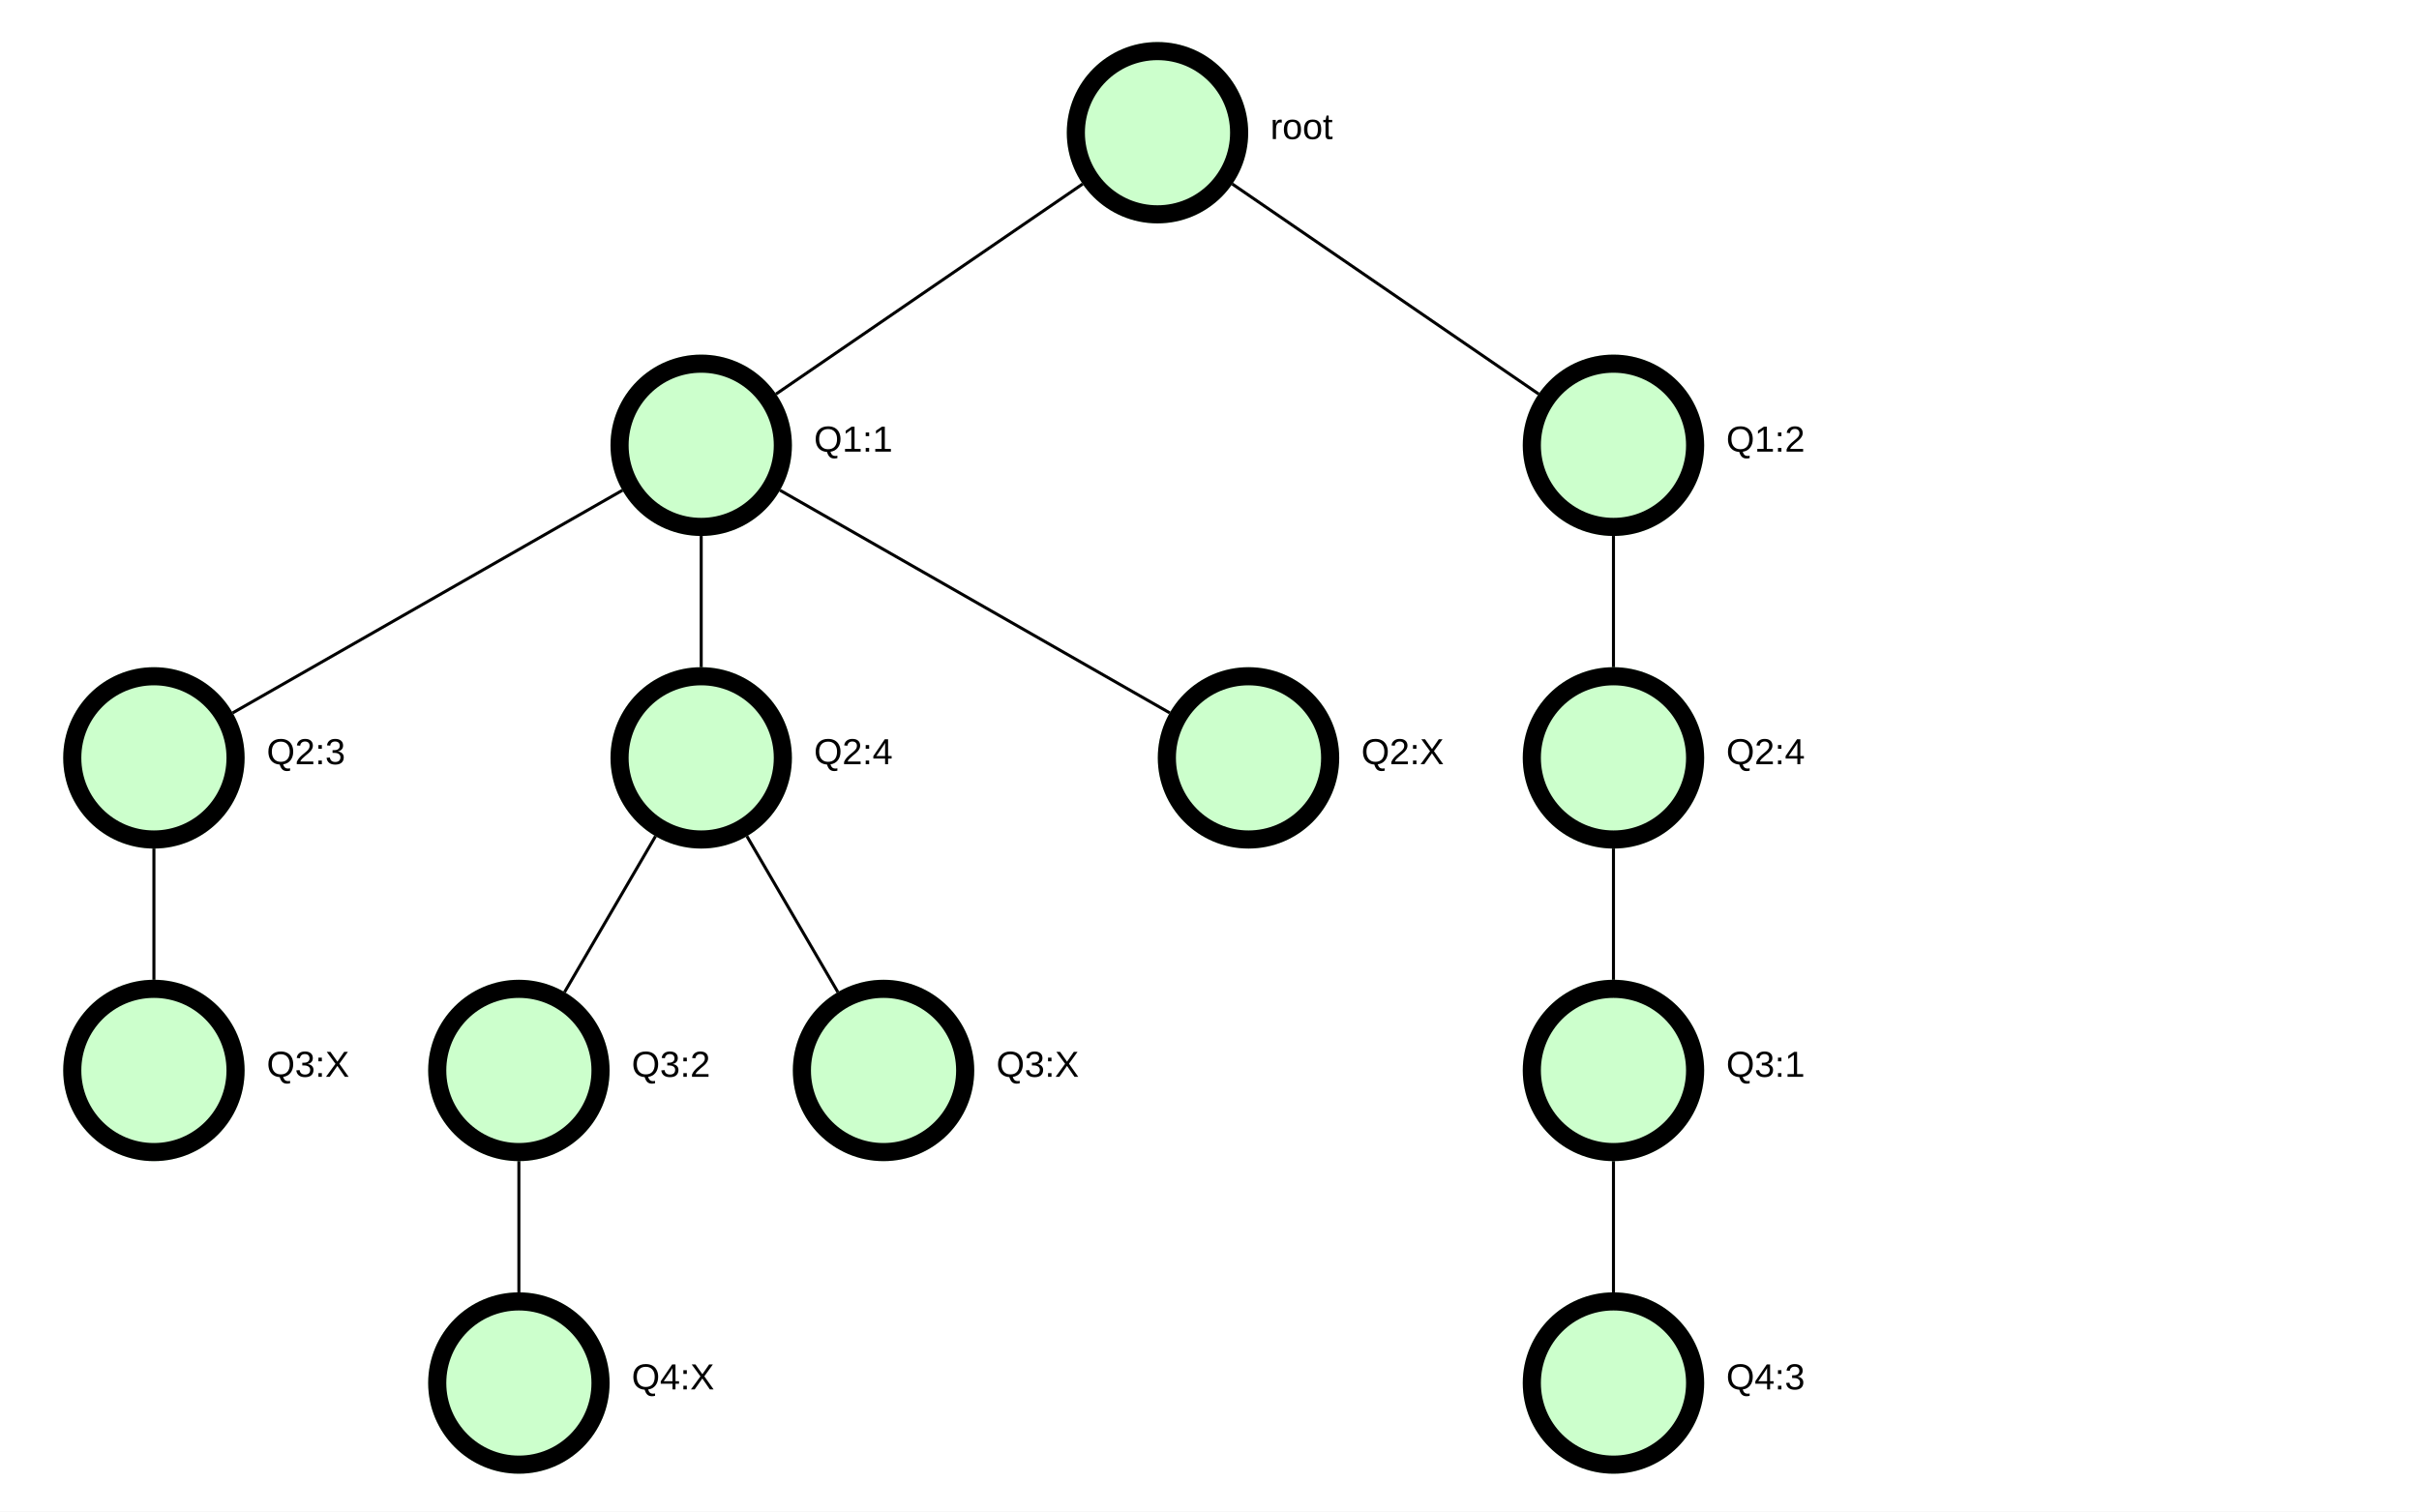
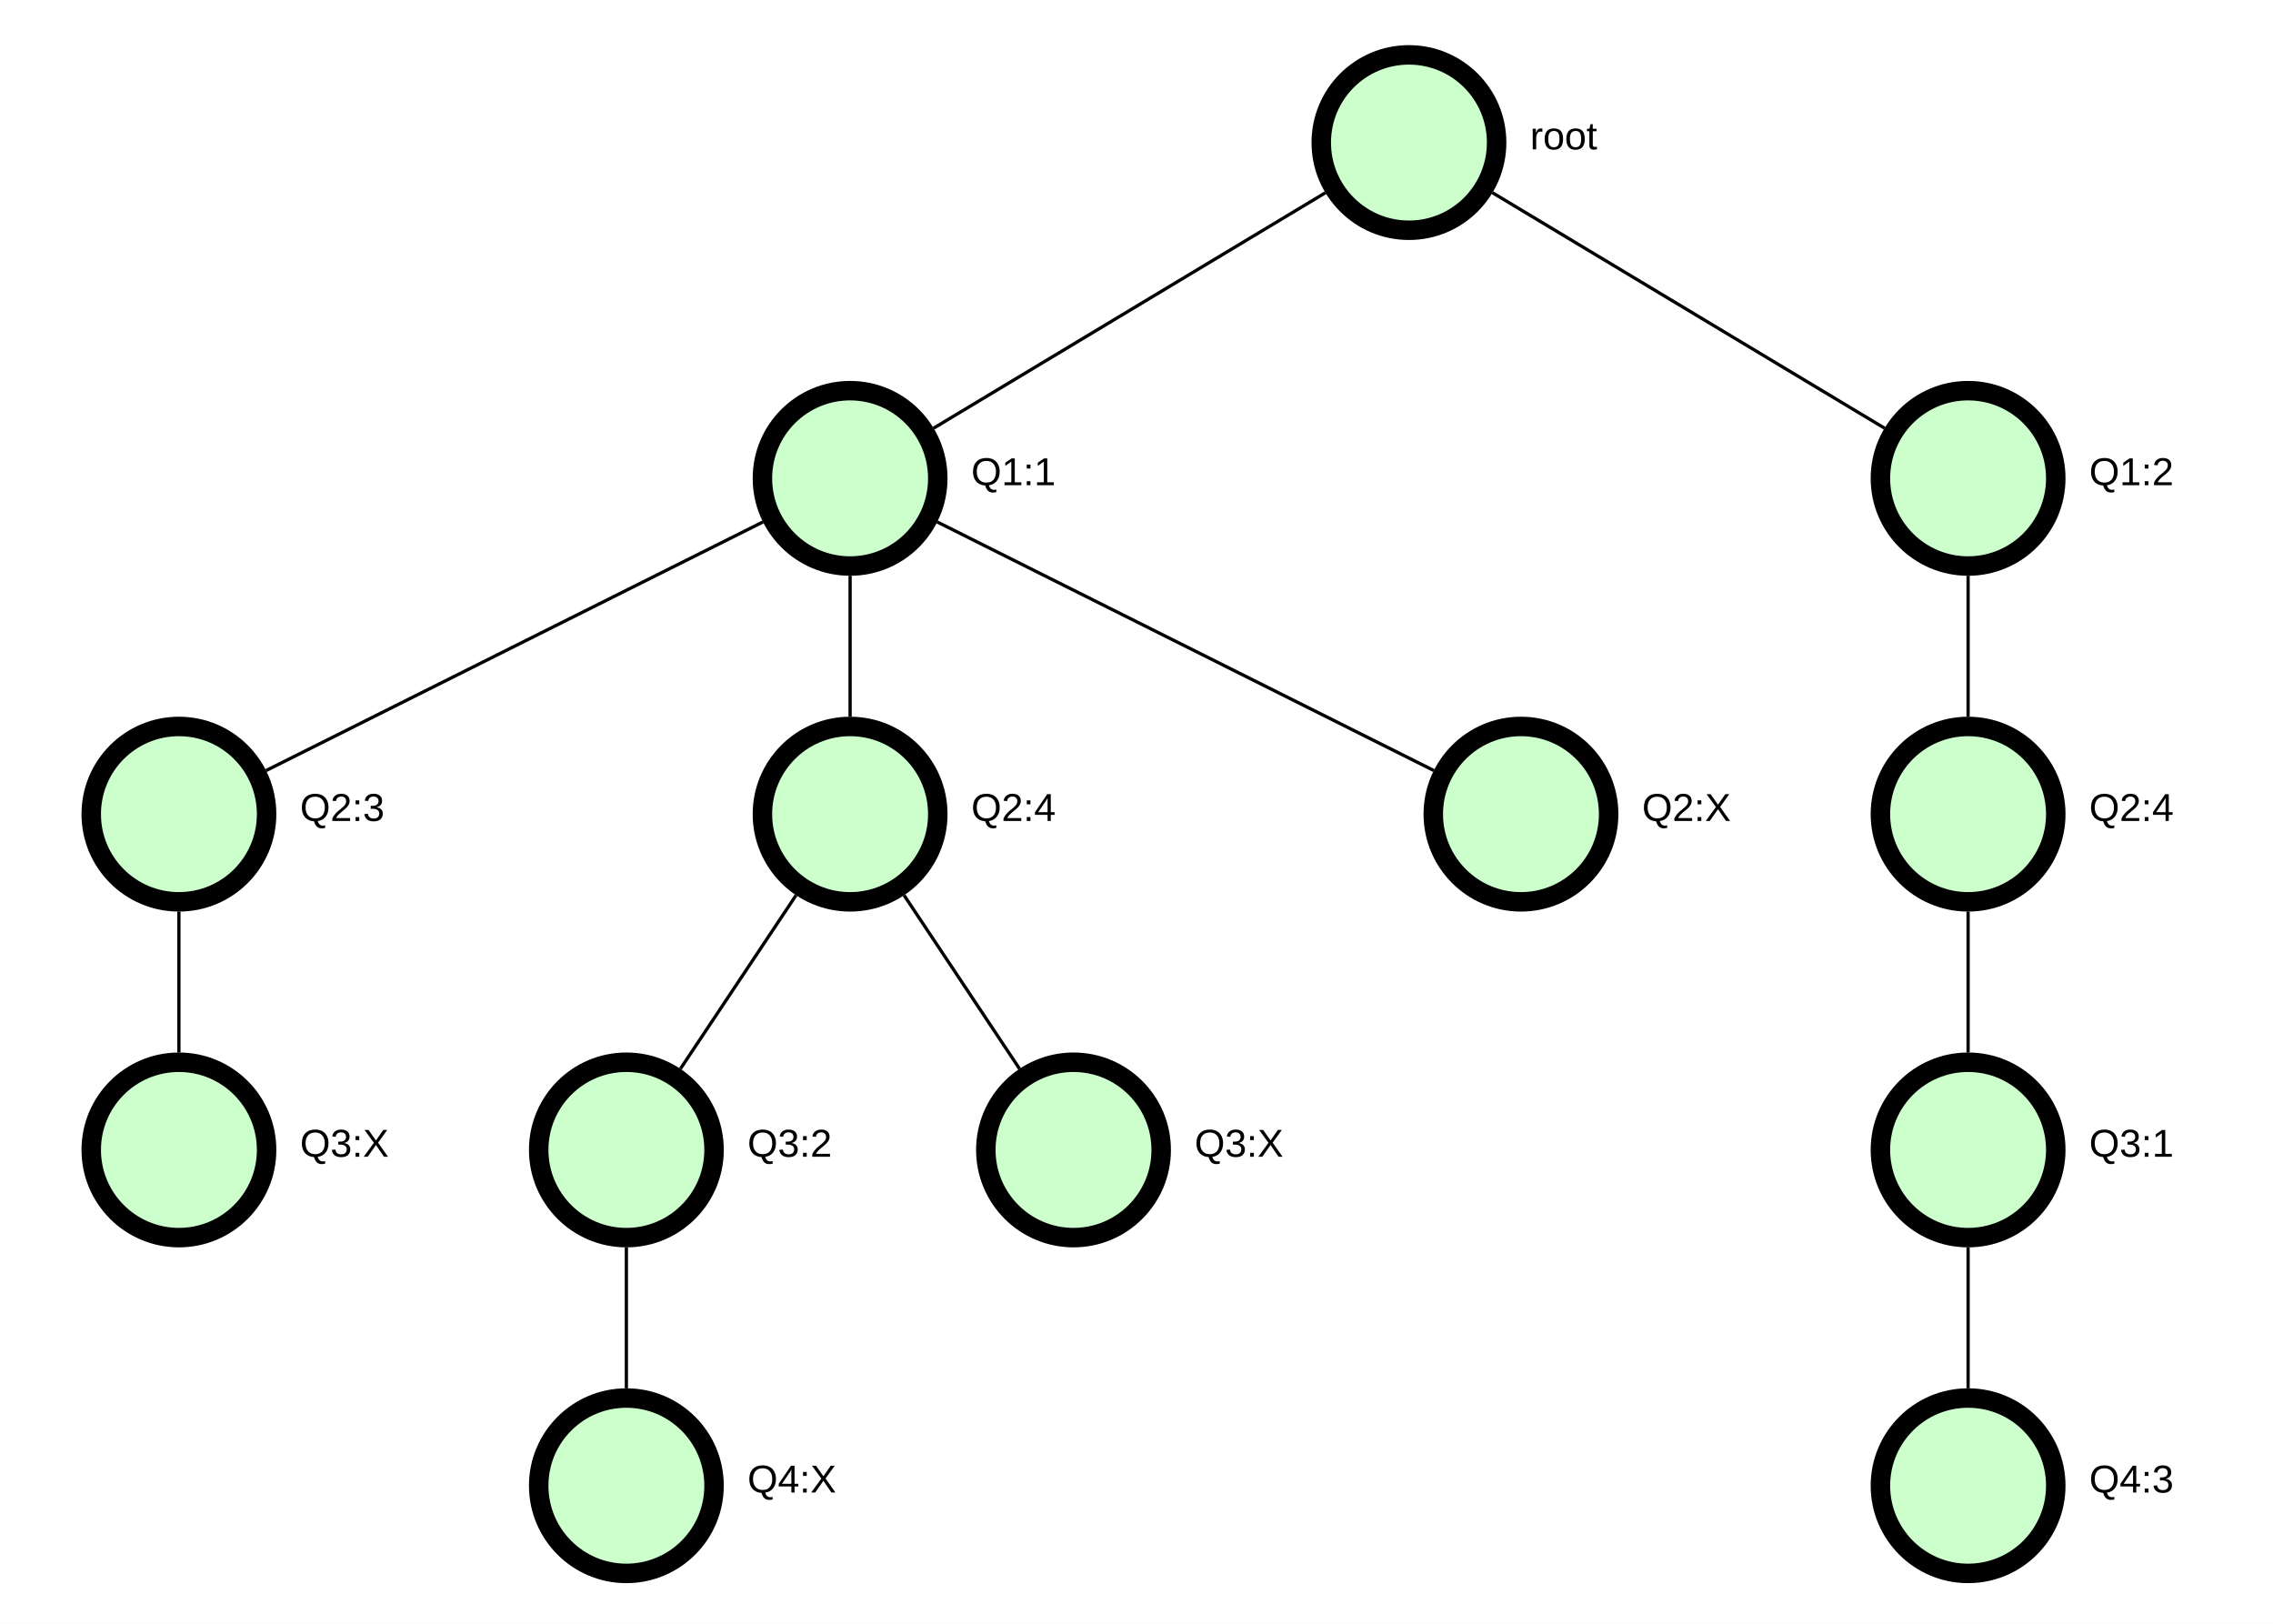
- <svg xmlns="http://www.w3.org/2000/svg" xmlns:xlink="http://www.w3.org/1999/xlink" width="800" height="500" viewBox="0 0 800 500">
+ <svg xmlns="http://www.w3.org/2000/svg" xmlns:xlink="http://www.w3.org/1999/xlink" width="700" height="500" viewBox="0 0 700 500">
  <g id="gnuplot_canvas">
-     <rect x="0" y="0" width="800" height="500" fill="#ffffff" />
+     <rect x="0" y="0" width="700" height="500" fill="#ffffff" />
    <defs>
      <circle id="gpDot" r="0.5" stroke-width="0.5" stroke="currentColor" />
      <path id="gpPt0" stroke-width="0.222" stroke="currentColor" d="M-1,0 h2 M0,-1 v2" />
      <path id="gpPt1" stroke-width="0.222" stroke="currentColor" d="M-1,-1 L1,1 M1,-1 L-1,1" />
      <path id="gpPt2" stroke-width="0.222" stroke="currentColor" d="M-1,0 L1,0 M0,-1 L0,1 M-1,-1 L1,1 M-1,1 L1,-1" />
      <rect id="gpPt3" stroke-width="0.222" stroke="currentColor" x="-1" y="-1" width="2" height="2" />
      <rect id="gpPt4" stroke-width="0.222" stroke="currentColor" fill="currentColor" x="-1" y="-1" width="2" height="2" />
      <circle id="gpPt5" stroke-width="0.222" stroke="currentColor" cx="0" cy="0" r="1" />
      <use xlink:href="#gpPt5" id="gpPt6" fill="currentColor" stroke="none" />
      <path id="gpPt7" stroke-width="0.222" stroke="currentColor" d="M0,-1.33 L-1.33,0.67 L1.33,0.67 z" />
      <use xlink:href="#gpPt7" id="gpPt8" fill="currentColor" stroke="none" />
      <use xlink:href="#gpPt7" id="gpPt9" stroke="currentColor" transform="rotate(180)" />
      <use xlink:href="#gpPt9" id="gpPt10" fill="currentColor" stroke="none" />
      <use xlink:href="#gpPt3" id="gpPt11" stroke="currentColor" transform="rotate(45)" />
      <use xlink:href="#gpPt11" id="gpPt12" fill="currentColor" stroke="none" />
      <path id="gpPt13" stroke-width="0.222" stroke="currentColor" d="M0,1.330 L1.265,0.411 L0.782,-1.067 L-0.782,-1.076 L-1.265,0.411 z" />
      <use xlink:href="#gpPt13" id="gpPt14" fill="currentColor" stroke="none" />
      <filter id="textbox" filterUnits="objectBoundingBox" x="0" y="0" height="1" width="1">
        <feFlood flood-color="#FFFFFF" flood-opacity="1" result="bgnd" />
        <feComposite in="SourceGraphic" in2="bgnd" operator="atop" />
      </filter>
      <filter id="greybox" filterUnits="objectBoundingBox" x="0" y="0" height="1" width="1">
        <feFlood flood-color="lightgrey" flood-opacity="1" result="grey" />
        <feComposite in="SourceGraphic" in2="grey" operator="atop" />
      </filter>
    </defs>
    <g fill="none" color="#FFFFFF" stroke="currentColor" stroke-width="1.00" stroke-linecap="butt" stroke-linejoin="miter">
</g>
    <g fill="none" color="black" stroke="currentColor" stroke-width="1.00" stroke-linecap="butt" stroke-linejoin="miter">
</g>
    <g fill="none" color="black" stroke="currentColor" stroke-width="1.00" stroke-linecap="butt" stroke-linejoin="miter">
</g>
    <g id="gnuplot_plot_1">
      <g fill="none" color="black" stroke="currentColor" stroke-width="1.00" stroke-linecap="butt" stroke-linejoin="miter">
</g>
      <g fill="none" color="black" stroke="currentColor" stroke-width="1.00" stroke-linecap="butt" stroke-linejoin="miter">
-         <path stroke="black" d="M231.9,147.3 L382.8,43.9 M50.9,250.7 L231.9,147.3 M50.9,354.1 L50.9,250.7 M231.9,250.7 L231.9,147.3   M171.6,354.1 L231.9,250.7 M171.6,457.5 L171.6,354.1 M292.2,354.1 L231.9,250.7 M412.9,250.7 L231.9,147.3   M533.6,147.3 L382.8,43.9 M533.6,250.7 L533.6,147.3 M533.6,354.1 L533.6,250.7 M533.6,457.5 L533.6,354.1    " />
+         <path stroke="black" d="M261.8,147.3 L433.9,43.9 M55.1,250.7 L261.8,147.3 M55.1,354.1 L55.1,250.7 M261.8,250.7 L261.8,147.3   M192.9,354.1 L261.8,250.7 M192.9,457.5 L192.9,354.1 M330.6,354.1 L261.8,250.7 M468.4,250.7 L261.8,147.3   M606.1,147.3 L433.9,43.9 M606.1,250.7 L606.1,147.3 M606.1,354.1 L606.1,250.7 M606.1,457.5 L606.1,354.1    " />
      </g>
    </g>
    <g id="gnuplot_plot_2">
      <g fill="none" color="black" stroke="currentColor" stroke-width="1.00" stroke-linecap="butt" stroke-linejoin="miter">
-         <use xlink:href="#gpPt6" transform="translate(382.8,43.9) scale(27.00)" color="rgb(204, 255, 204)" />
-         <use xlink:href="#gpPt6" transform="translate(231.9,147.3) scale(27.00)" color="rgb(204, 255, 204)" />
-         <use xlink:href="#gpPt6" transform="translate(50.9,250.7) scale(27.00)" color="rgb(204, 255, 204)" />
-         <use xlink:href="#gpPt6" transform="translate(50.9,354.1) scale(27.00)" color="rgb(204, 255, 204)" />
-         <use xlink:href="#gpPt6" transform="translate(231.9,250.7) scale(27.00)" color="rgb(204, 255, 204)" />
-         <use xlink:href="#gpPt6" transform="translate(171.6,354.1) scale(27.00)" color="rgb(204, 255, 204)" />
-         <use xlink:href="#gpPt6" transform="translate(171.6,457.5) scale(27.00)" color="rgb(204, 255, 204)" />
-         <use xlink:href="#gpPt6" transform="translate(292.2,354.1) scale(27.00)" color="rgb(204, 255, 204)" />
-         <use xlink:href="#gpPt6" transform="translate(412.9,250.7) scale(27.00)" color="rgb(204, 255, 204)" />
-         <use xlink:href="#gpPt6" transform="translate(533.6,147.3) scale(27.00)" color="rgb(204, 255, 204)" />
-         <use xlink:href="#gpPt6" transform="translate(533.6,250.7) scale(27.00)" color="rgb(204, 255, 204)" />
-         <use xlink:href="#gpPt6" transform="translate(533.6,354.1) scale(27.00)" color="rgb(204, 255, 204)" />
-         <use xlink:href="#gpPt6" transform="translate(533.6,457.5) scale(27.00)" color="rgb(204, 255, 204)" />
+         <use xlink:href="#gpPt6" transform="translate(433.9,43.9) scale(27.00)" color="rgb(204, 255, 204)" />
+         <use xlink:href="#gpPt6" transform="translate(261.8,147.3) scale(27.00)" color="rgb(204, 255, 204)" />
+         <use xlink:href="#gpPt6" transform="translate(55.1,250.7) scale(27.00)" color="rgb(204, 255, 204)" />
+         <use xlink:href="#gpPt6" transform="translate(55.1,354.1) scale(27.00)" color="rgb(204, 255, 204)" />
+         <use xlink:href="#gpPt6" transform="translate(261.8,250.7) scale(27.00)" color="rgb(204, 255, 204)" />
+         <use xlink:href="#gpPt6" transform="translate(192.9,354.1) scale(27.00)" color="rgb(204, 255, 204)" />
+         <use xlink:href="#gpPt6" transform="translate(192.9,457.5) scale(27.00)" color="rgb(204, 255, 204)" />
+         <use xlink:href="#gpPt6" transform="translate(330.6,354.1) scale(27.00)" color="rgb(204, 255, 204)" />
+         <use xlink:href="#gpPt6" transform="translate(468.4,250.7) scale(27.00)" color="rgb(204, 255, 204)" />
+         <use xlink:href="#gpPt6" transform="translate(606.1,147.3) scale(27.00)" color="rgb(204, 255, 204)" />
+         <use xlink:href="#gpPt6" transform="translate(606.1,250.7) scale(27.00)" color="rgb(204, 255, 204)" />
+         <use xlink:href="#gpPt6" transform="translate(606.1,354.1) scale(27.00)" color="rgb(204, 255, 204)" />
+         <use xlink:href="#gpPt6" transform="translate(606.1,457.5) scale(27.00)" color="rgb(204, 255, 204)" />
      </g>
    </g>
    <g id="gnuplot_plot_3">
      <g fill="none" color="#FFFFFF" stroke="rgb(204, 255, 204)" stroke-width="1.50" stroke-linecap="butt" stroke-linejoin="miter">
</g>
      <g fill="none" color="black" stroke="currentColor" stroke-width="1.50" stroke-linecap="butt" stroke-linejoin="miter">
-         <use xlink:href="#gpPt5" transform="translate(382.8,43.9) scale(27.00)" color="rgb(  0,   0,   0)" />
-         <use xlink:href="#gpPt5" transform="translate(231.9,147.3) scale(27.00)" color="rgb(  0,   0,   0)" />
-         <use xlink:href="#gpPt5" transform="translate(50.9,250.7) scale(27.00)" color="rgb(  0,   0,   0)" />
-         <use xlink:href="#gpPt5" transform="translate(50.9,354.1) scale(27.00)" color="rgb(  0,   0,   0)" />
-         <use xlink:href="#gpPt5" transform="translate(231.9,250.7) scale(27.00)" color="rgb(  0,   0,   0)" />
-         <use xlink:href="#gpPt5" transform="translate(171.6,354.1) scale(27.00)" color="rgb(  0,   0,   0)" />
-         <use xlink:href="#gpPt5" transform="translate(171.6,457.5) scale(27.00)" color="rgb(  0,   0,   0)" />
-         <use xlink:href="#gpPt5" transform="translate(292.2,354.1) scale(27.00)" color="rgb(  0,   0,   0)" />
-         <use xlink:href="#gpPt5" transform="translate(412.9,250.7) scale(27.00)" color="rgb(  0,   0,   0)" />
-         <use xlink:href="#gpPt5" transform="translate(533.6,147.3) scale(27.00)" color="rgb(  0,   0,   0)" />
-         <use xlink:href="#gpPt5" transform="translate(533.6,250.7) scale(27.00)" color="rgb(  0,   0,   0)" />
-         <use xlink:href="#gpPt5" transform="translate(533.6,354.1) scale(27.00)" color="rgb(  0,   0,   0)" />
-         <use xlink:href="#gpPt5" transform="translate(533.6,457.5) scale(27.00)" color="rgb(  0,   0,   0)" />
+         <use xlink:href="#gpPt5" transform="translate(433.9,43.9) scale(27.00)" color="rgb(  0,   0,   0)" />
+         <use xlink:href="#gpPt5" transform="translate(261.8,147.3) scale(27.00)" color="rgb(  0,   0,   0)" />
+         <use xlink:href="#gpPt5" transform="translate(55.1,250.7) scale(27.00)" color="rgb(  0,   0,   0)" />
+         <use xlink:href="#gpPt5" transform="translate(55.1,354.1) scale(27.00)" color="rgb(  0,   0,   0)" />
+         <use xlink:href="#gpPt5" transform="translate(261.8,250.7) scale(27.00)" color="rgb(  0,   0,   0)" />
+         <use xlink:href="#gpPt5" transform="translate(192.9,354.1) scale(27.00)" color="rgb(  0,   0,   0)" />
+         <use xlink:href="#gpPt5" transform="translate(192.9,457.5) scale(27.00)" color="rgb(  0,   0,   0)" />
+         <use xlink:href="#gpPt5" transform="translate(330.6,354.1) scale(27.00)" color="rgb(  0,   0,   0)" />
+         <use xlink:href="#gpPt5" transform="translate(468.4,250.7) scale(27.00)" color="rgb(  0,   0,   0)" />
+         <use xlink:href="#gpPt5" transform="translate(606.1,147.3) scale(27.00)" color="rgb(  0,   0,   0)" />
+         <use xlink:href="#gpPt5" transform="translate(606.1,250.7) scale(27.00)" color="rgb(  0,   0,   0)" />
+         <use xlink:href="#gpPt5" transform="translate(606.1,354.1) scale(27.00)" color="rgb(  0,   0,   0)" />
+         <use xlink:href="#gpPt5" transform="translate(606.1,457.5) scale(27.00)" color="rgb(  0,   0,   0)" />
      </g>
    </g>
    <g id="gnuplot_plot_4">
      <g fill="none" color="#FFFFFF" stroke="rgb(  0,   0,   0)" stroke-width="1.00" stroke-linecap="butt" stroke-linejoin="miter">
</g>
      <g fill="none" color="black" stroke="currentColor" stroke-width="1.00" stroke-linecap="butt" stroke-linejoin="miter">
-         <g transform="translate(420.1,46.0)" stroke="none" fill="black" font-family="Arial" font-size="12.00" text-anchor="start">
+         <g transform="translate(471.2,46.0)" stroke="none" fill="black" font-family="Arial" font-size="12.00" text-anchor="start">
          <text>
            <tspan font-family="Arial">root</tspan>
          </text>
        </g>
-         <g transform="translate(269.2,149.4)" stroke="none" fill="black" font-family="Arial" font-size="12.00" text-anchor="start">
+         <g transform="translate(299.1,149.4)" stroke="none" fill="black" font-family="Arial" font-size="12.00" text-anchor="start">
          <text>
            <tspan font-family="Arial">Q1:1</tspan>
          </text>
        </g>
-         <g transform="translate(88.2,252.8)" stroke="none" fill="black" font-family="Arial" font-size="12.00" text-anchor="start">
+         <g transform="translate(92.4,252.8)" stroke="none" fill="black" font-family="Arial" font-size="12.00" text-anchor="start">
          <text>
            <tspan font-family="Arial">Q2:3</tspan>
          </text>
        </g>
-         <g transform="translate(88.2,356.2)" stroke="none" fill="black" font-family="Arial" font-size="12.00" text-anchor="start">
+         <g transform="translate(92.4,356.2)" stroke="none" fill="black" font-family="Arial" font-size="12.00" text-anchor="start">
          <text>
            <tspan font-family="Arial">Q3:X</tspan>
          </text>
        </g>
-         <g transform="translate(269.2,252.8)" stroke="none" fill="black" font-family="Arial" font-size="12.00" text-anchor="start">
+         <g transform="translate(299.1,252.8)" stroke="none" fill="black" font-family="Arial" font-size="12.00" text-anchor="start">
          <text>
            <tspan font-family="Arial">Q2:4</tspan>
          </text>
        </g>
-         <g transform="translate(208.9,356.2)" stroke="none" fill="black" font-family="Arial" font-size="12.00" text-anchor="start">
+         <g transform="translate(230.2,356.2)" stroke="none" fill="black" font-family="Arial" font-size="12.00" text-anchor="start">
          <text>
            <tspan font-family="Arial">Q3:2</tspan>
          </text>
        </g>
-         <g transform="translate(208.9,459.6)" stroke="none" fill="black" font-family="Arial" font-size="12.00" text-anchor="start">
+         <g transform="translate(230.2,459.6)" stroke="none" fill="black" font-family="Arial" font-size="12.00" text-anchor="start">
          <text>
            <tspan font-family="Arial">Q4:X</tspan>
          </text>
        </g>
-         <g transform="translate(329.5,356.2)" stroke="none" fill="black" font-family="Arial" font-size="12.00" text-anchor="start">
+         <g transform="translate(367.9,356.2)" stroke="none" fill="black" font-family="Arial" font-size="12.00" text-anchor="start">
          <text>
            <tspan font-family="Arial">Q3:X</tspan>
          </text>
        </g>
-         <g transform="translate(450.2,252.8)" stroke="none" fill="black" font-family="Arial" font-size="12.00" text-anchor="start">
+         <g transform="translate(505.7,252.8)" stroke="none" fill="black" font-family="Arial" font-size="12.00" text-anchor="start">
          <text>
            <tspan font-family="Arial">Q2:X</tspan>
          </text>
        </g>
-         <g transform="translate(570.9,149.4)" stroke="none" fill="black" font-family="Arial" font-size="12.00" text-anchor="start">
+         <g transform="translate(643.4,149.4)" stroke="none" fill="black" font-family="Arial" font-size="12.00" text-anchor="start">
          <text>
            <tspan font-family="Arial">Q1:2</tspan>
          </text>
        </g>
-         <g transform="translate(570.9,252.8)" stroke="none" fill="black" font-family="Arial" font-size="12.00" text-anchor="start">
+         <g transform="translate(643.4,252.8)" stroke="none" fill="black" font-family="Arial" font-size="12.00" text-anchor="start">
          <text>
            <tspan font-family="Arial">Q2:4</tspan>
          </text>
        </g>
-         <g transform="translate(570.9,356.2)" stroke="none" fill="black" font-family="Arial" font-size="12.00" text-anchor="start">
+         <g transform="translate(643.4,356.2)" stroke="none" fill="black" font-family="Arial" font-size="12.00" text-anchor="start">
          <text>
            <tspan font-family="Arial">Q3:1</tspan>
          </text>
        </g>
-         <g transform="translate(570.9,459.6)" stroke="none" fill="black" font-family="Arial" font-size="12.00" text-anchor="start">
+         <g transform="translate(643.4,459.6)" stroke="none" fill="black" font-family="Arial" font-size="12.00" text-anchor="start">
          <text>
            <tspan font-family="Arial">Q4:3</tspan>
          </text>
        </g>
      </g>
    </g>
    <g fill="none" color="#FFFFFF" stroke="black" stroke-width="2.00" stroke-linecap="butt" stroke-linejoin="miter">
</g>
    <g fill="none" color="black" stroke="currentColor" stroke-width="2.00" stroke-linecap="butt" stroke-linejoin="miter">
</g>
    <g fill="none" color="black" stroke="black" stroke-width="1.00" stroke-linecap="butt" stroke-linejoin="miter">
</g>
    <g fill="none" color="black" stroke="currentColor" stroke-width="1.00" stroke-linecap="butt" stroke-linejoin="miter">
</g>
  </g>
</svg>
